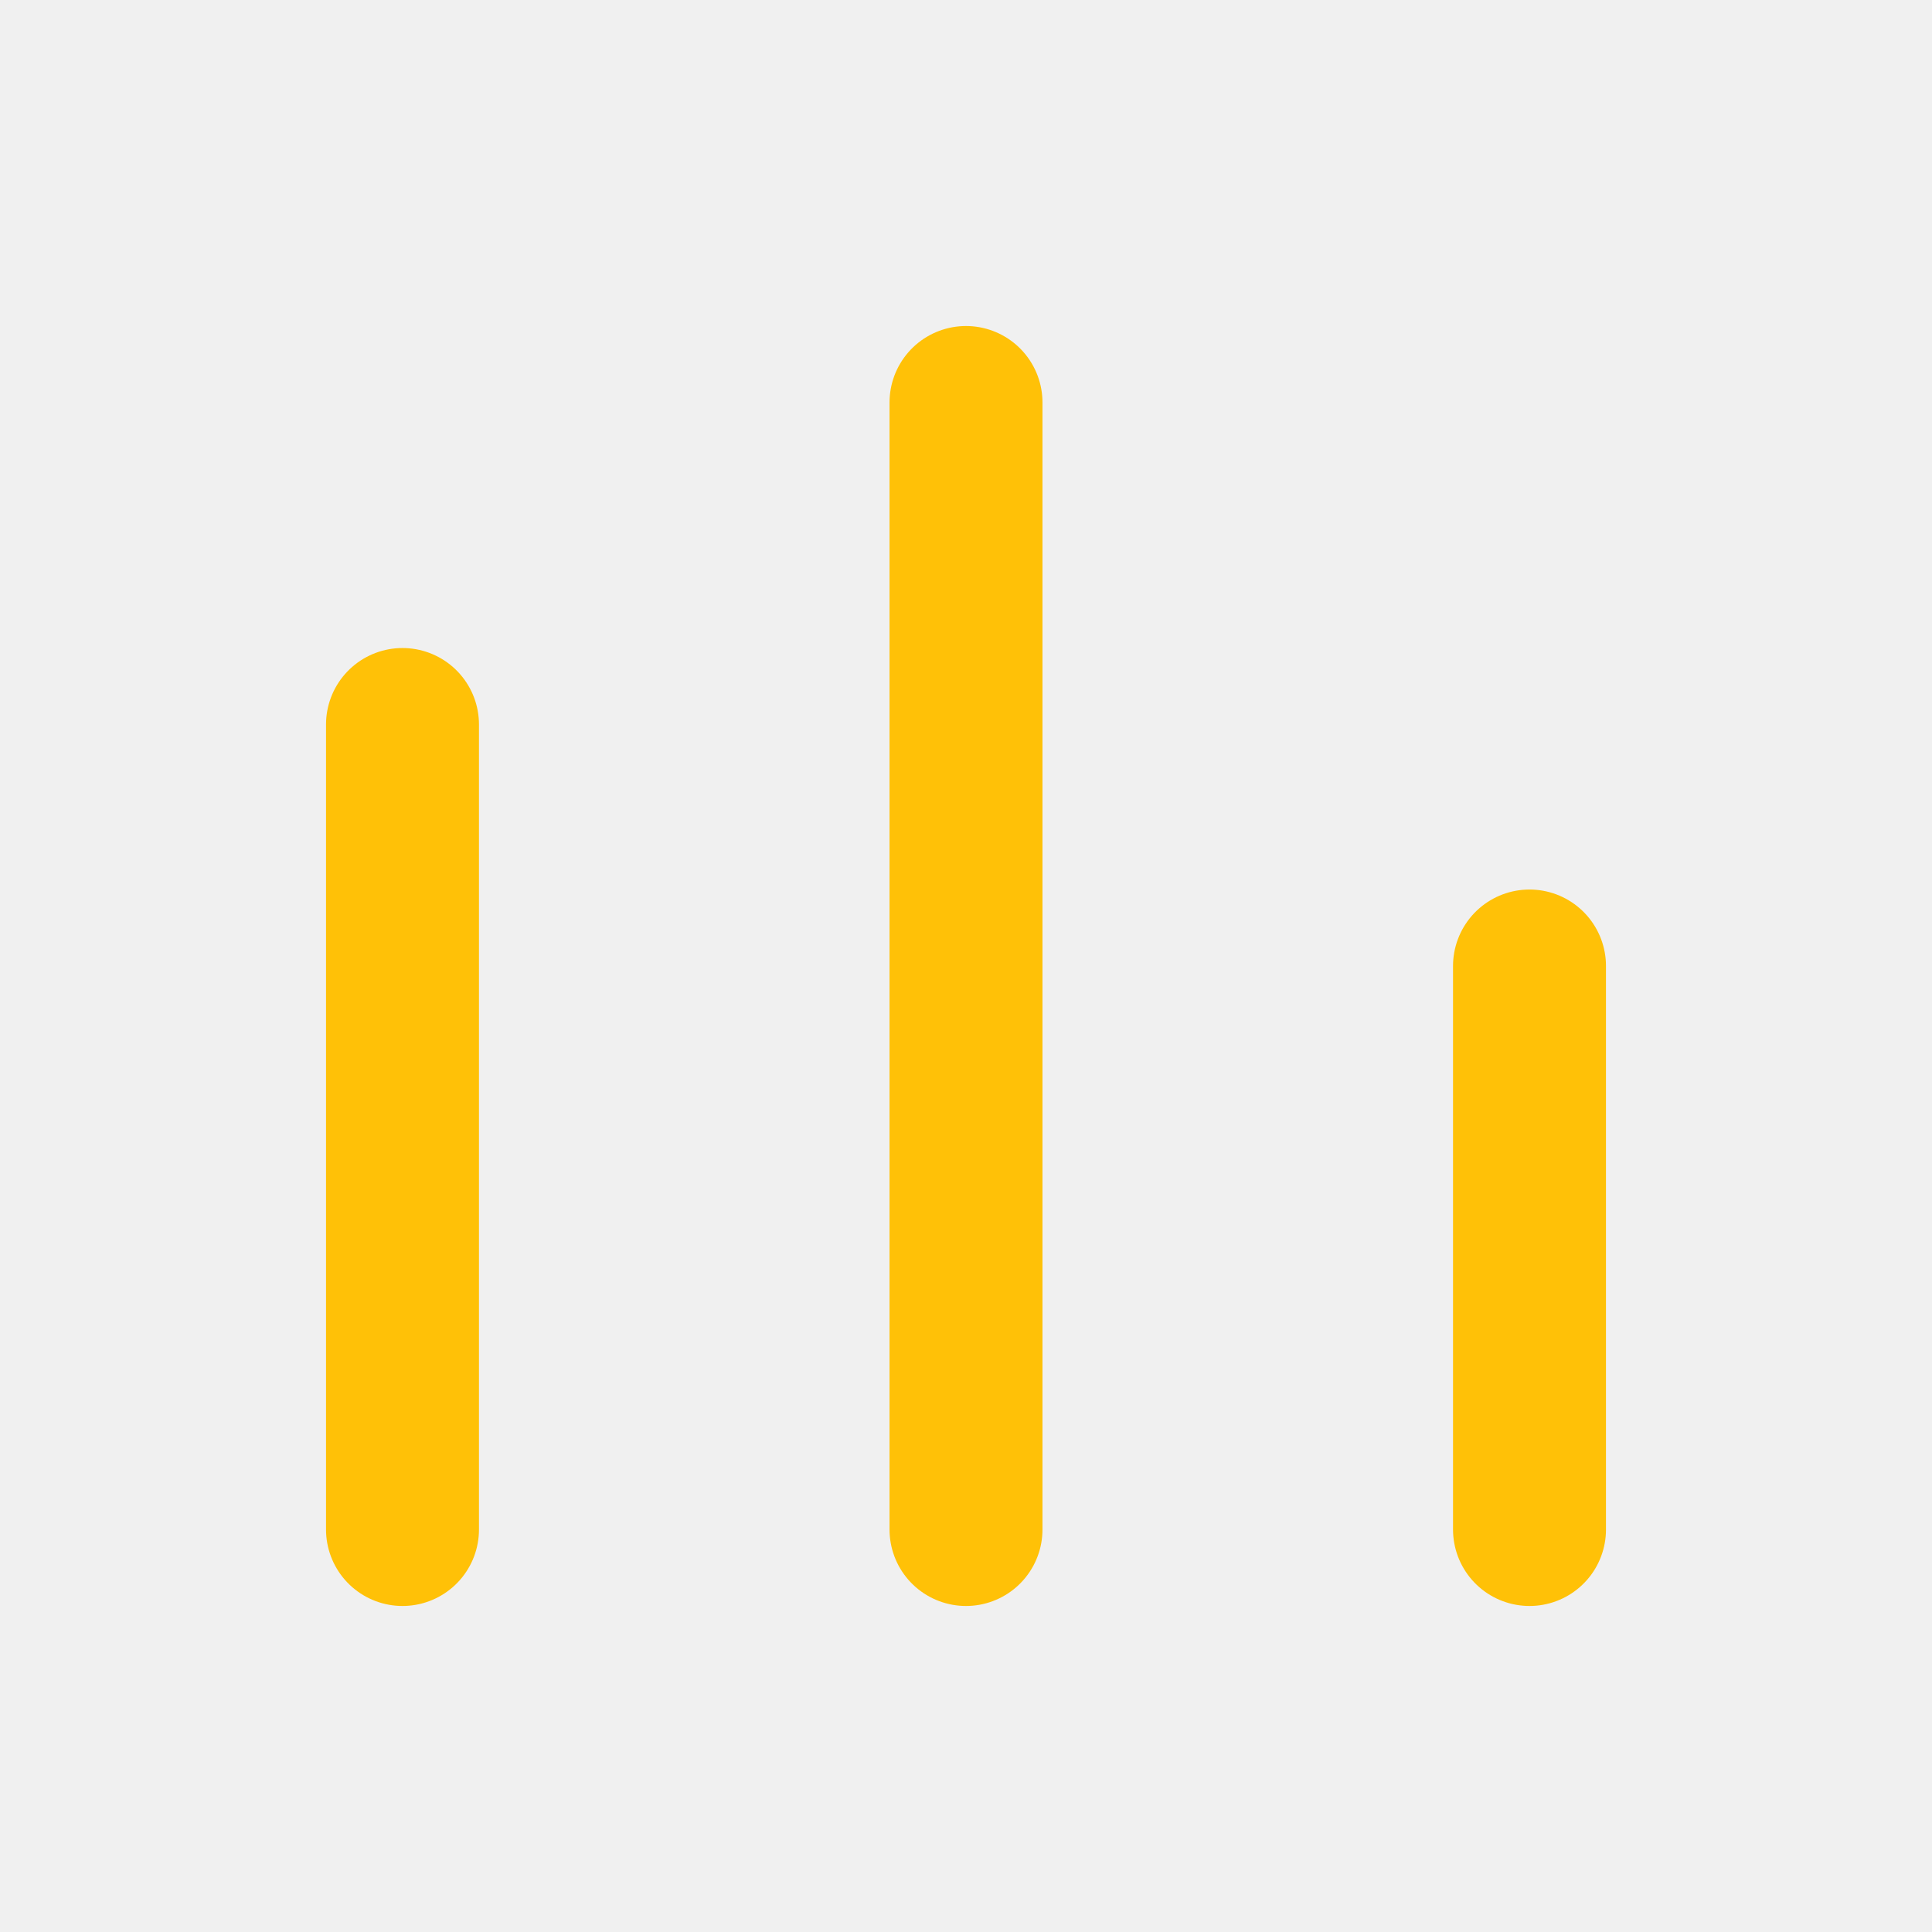
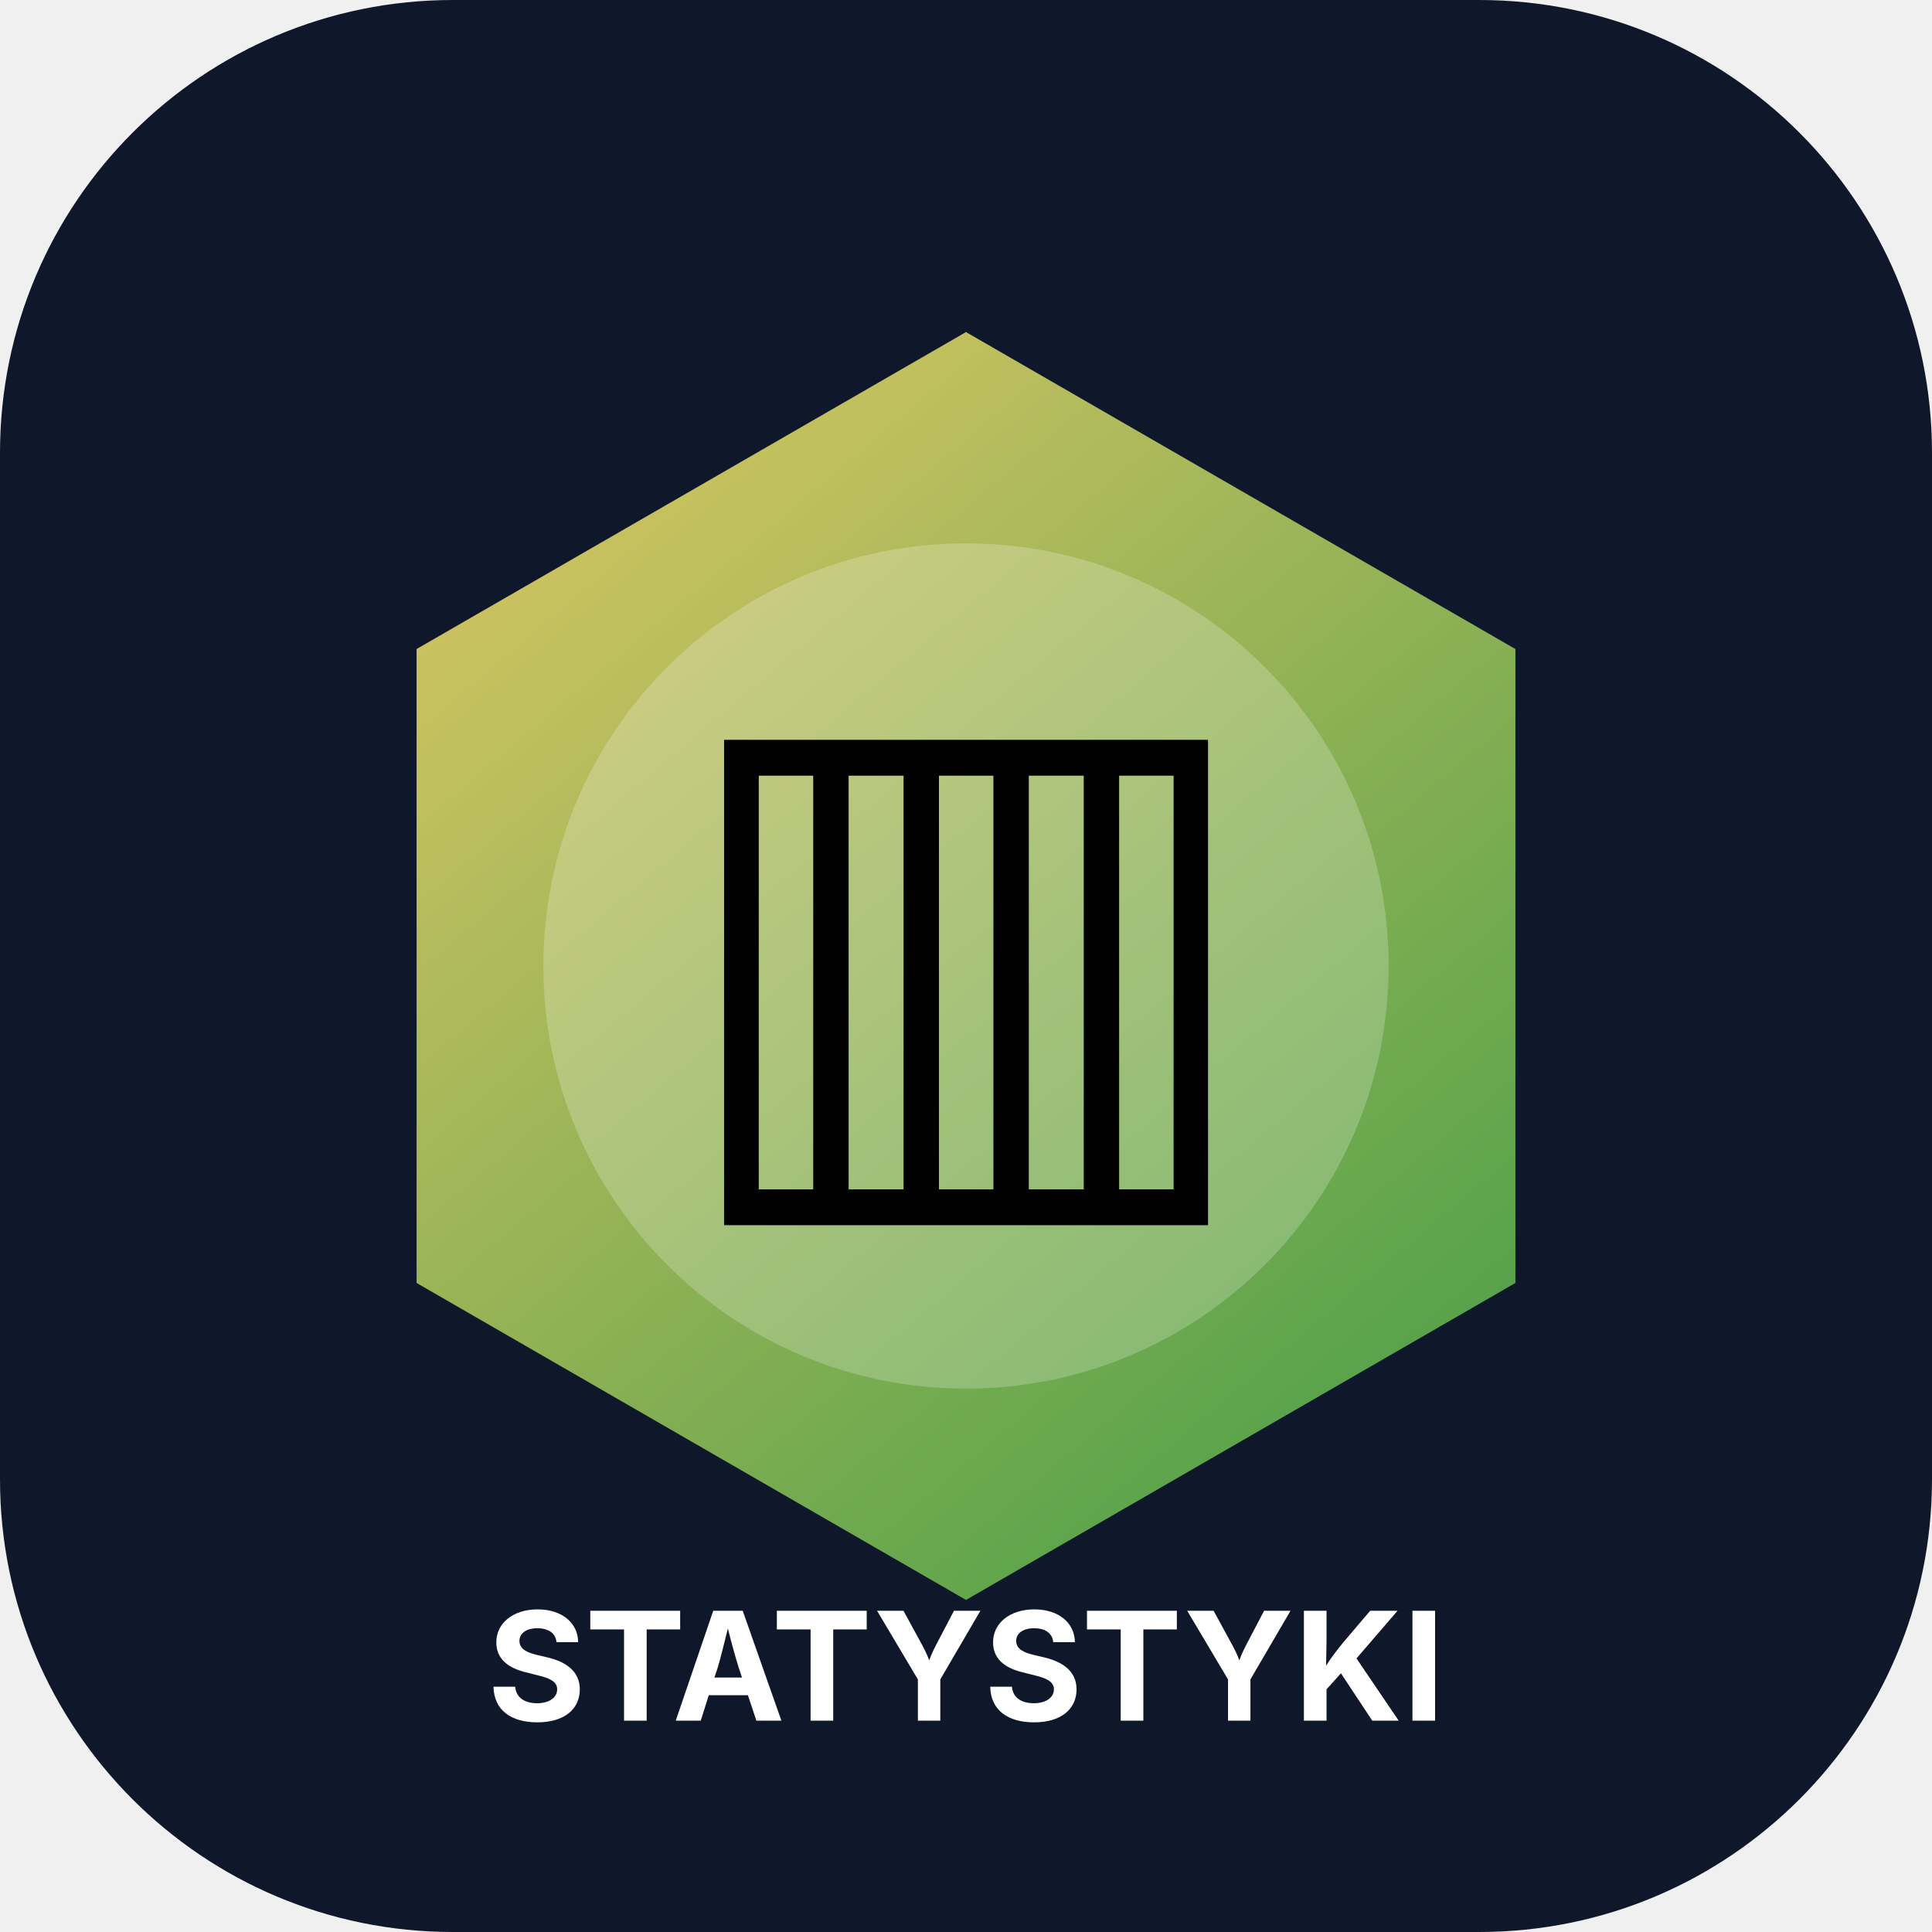
- <svg xmlns="http://www.w3.org/2000/svg" viewBox="0 0 24 24" fill="none" stroke="#FFC107" stroke-width="1.9" stroke-linecap="round" stroke-linejoin="round">
-   <path d="M5 19V9m7 10V5m7 14v-7" />
+ <svg xmlns="http://www.w3.org/2000/svg" width="128" height="128" viewBox="0 0 128 128" role="img" aria-label="Statystyki">
+   <defs>
+     <linearGradient id="g" x1="20" y1="12" x2="108" y2="116" gradientUnits="userSpaceOnUse">
+       <stop stop-color="#ffd66b" />
+       <stop offset="1" stop-color="#2f9e44" />
+     </linearGradient>
+   </defs>
+   <rect width="128" height="128" rx="30" fill="#0f172a" />
+   <polygon points="100.4,43.0 100.4,85.0 64.0,106.0 27.6,85.0 27.6,43.0 64.0,22.0" fill="url(#g)" opacity=".95" />
+   <circle cx="64" cy="64" r="28" fill="rgba(255,255,255,.22)" />
+   <text x="64" y="76" text-anchor="middle" font-size="42" font-family="Arial, sans-serif">▥</text>
+   <text x="64" y="114" text-anchor="middle" font-size="10" font-weight="700" fill="#ffffff" font-family="Inter, Arial, sans-serif">STATYSTYKI</text>
</svg>
